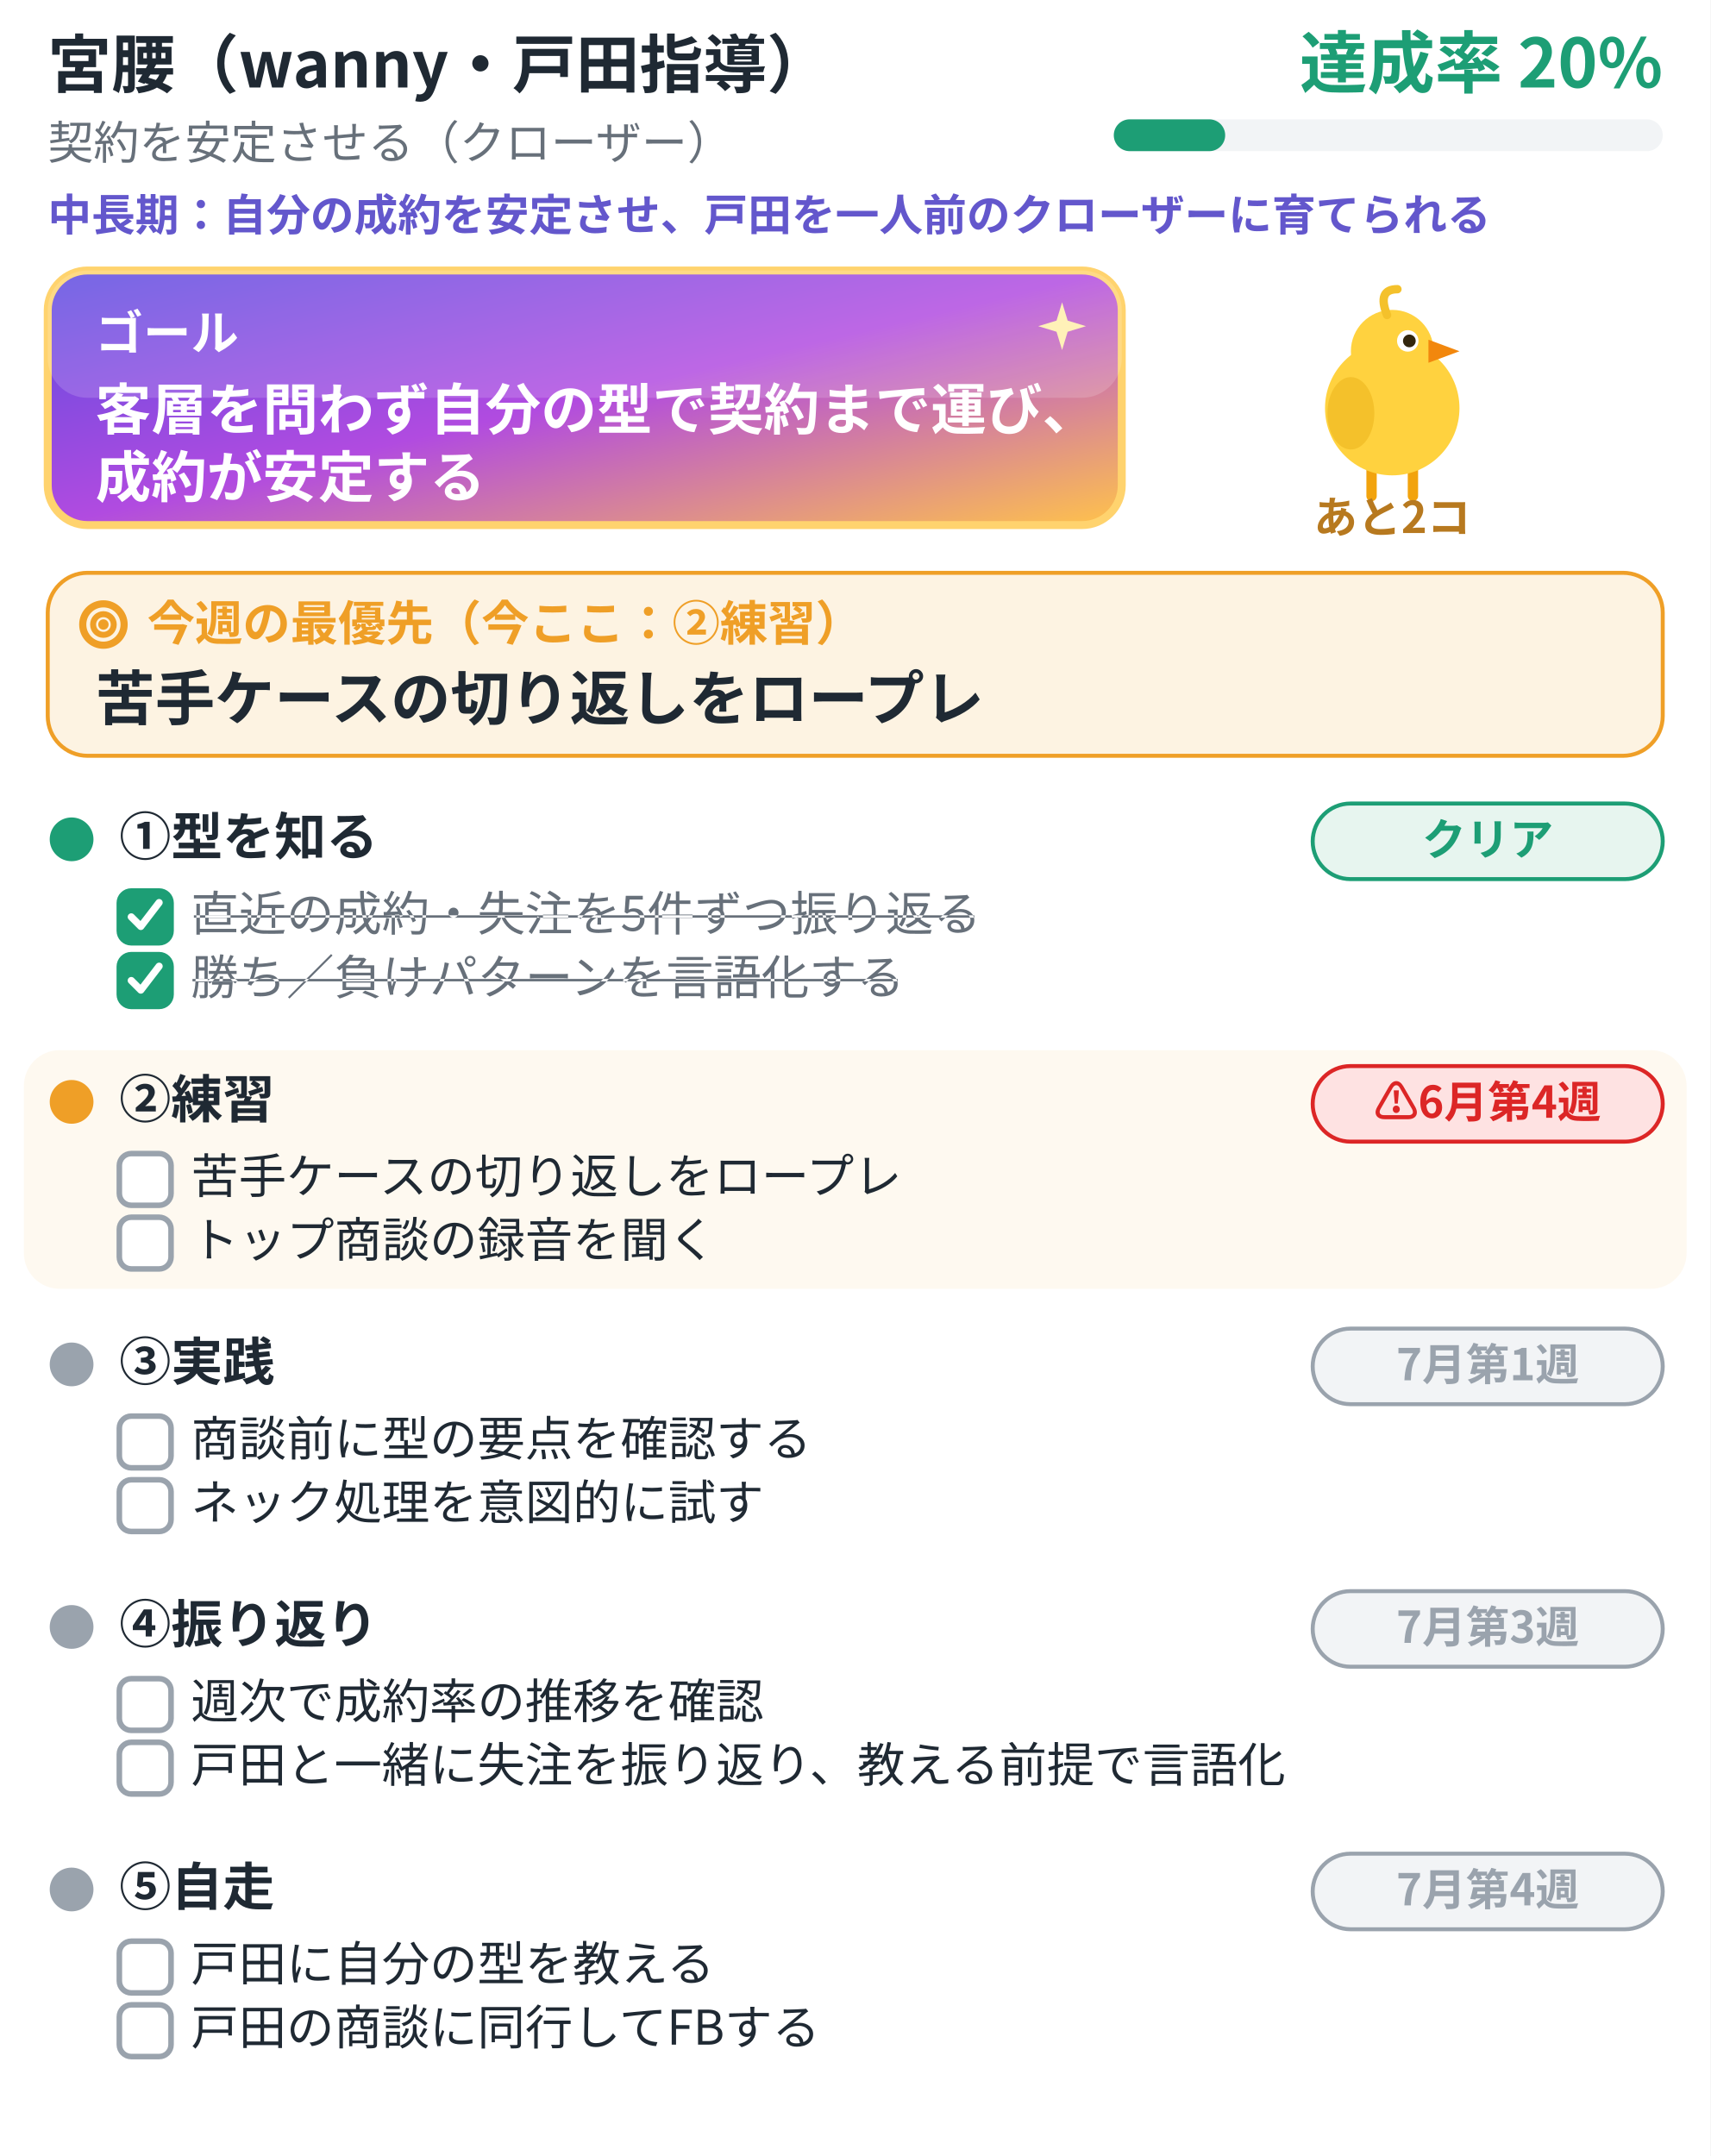
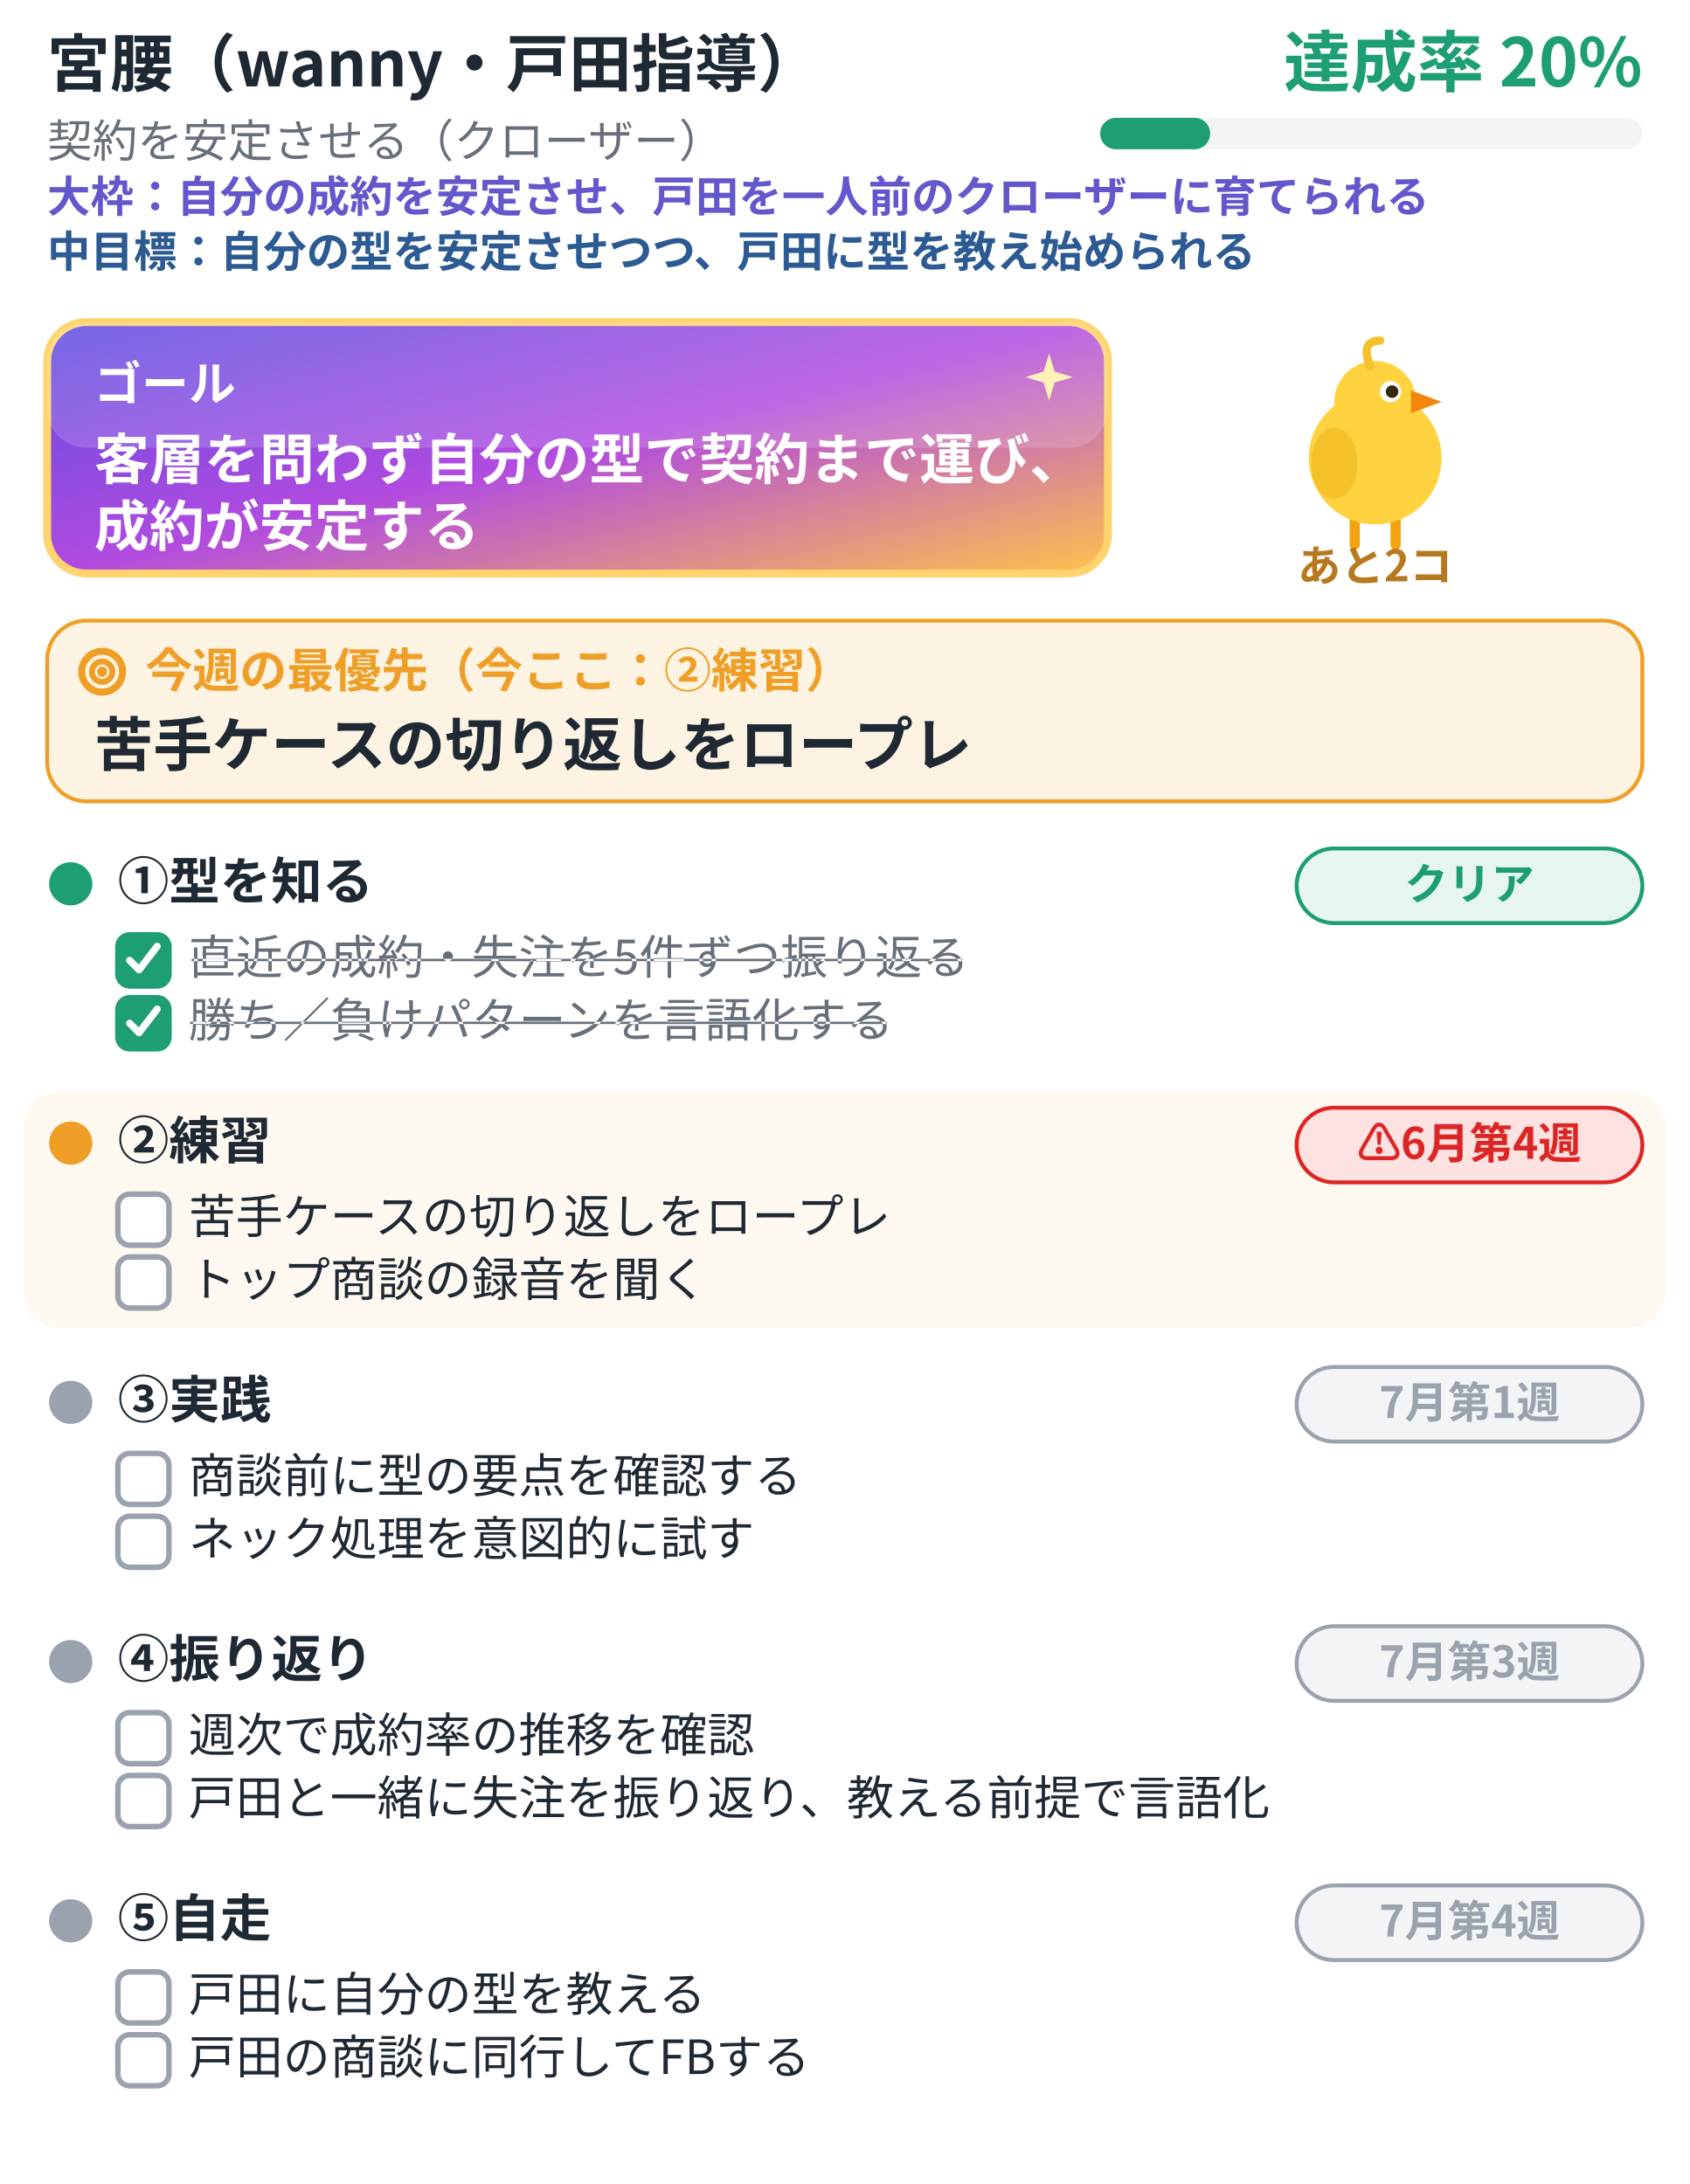
- <svg xmlns="http://www.w3.org/2000/svg" viewBox="0 0 430 542" font-family="Hiragino Sans, 'Noto Sans CJK JP', 'Yu Gothic', sans-serif" width="430" height="542">
+ <svg xmlns="http://www.w3.org/2000/svg" viewBox="0 0 430 556" font-family="Hiragino Sans, 'Noto Sans CJK JP', 'Yu Gothic', sans-serif" width="430" height="556">
  <defs>
    <linearGradient id="goalGrad" x1="0" y1="0" x2="1" y2="1">
      <stop offset="0" stop-color="#5B4BE0" />
      <stop offset="0.5" stop-color="#B14BE0" />
      <stop offset="1" stop-color="#FFC24B" />
    </linearGradient>
    <linearGradient id="phx" x1="0" y1="0" x2="0" y2="1">
      <stop offset="0" stop-color="#FFE259" />
      <stop offset="0.5" stop-color="#FF9A00" />
      <stop offset="1" stop-color="#FF3D00" />
    </linearGradient>
    <linearGradient id="phx2" x1="0" y1="0" x2="0" y2="1">
      <stop offset="0" stop-color="#FFF0A0" />
      <stop offset="1" stop-color="#FF7A00" />
    </linearGradient>
    <linearGradient id="hen" x1="0" y1="0" x2="1" y2="1">
      <stop offset="0" stop-color="#37C9B0" />
      <stop offset="0.6" stop-color="#3DA0E8" />
      <stop offset="1" stop-color="#7A5BE0" />
    </linearGradient>
    <linearGradient id="pcock" x1="0" y1="0" x2="0" y2="1">
      <stop offset="0" stop-color="#2BD0C0" />
      <stop offset="0.55" stop-color="#2E8FD0" />
      <stop offset="1" stop-color="#2E4BB0" />
    </linearGradient>
    <linearGradient id="gold" x1="0" y1="0" x2="0" y2="1">
      <stop offset="0" stop-color="#FFF0A8" />
      <stop offset="0.5" stop-color="#F2C230" />
      <stop offset="1" stop-color="#C8901A" />
    </linearGradient>
  </defs>
-   <rect x="0" y="0" width="430" height="542" fill="#fff" />
+   <rect x="0" y="0" width="430" height="556" fill="#fff" />
  <text x="12" y="22" font-size="16" font-weight="700" fill="#1F2933">宮腰（wanny・戸田指導）</text>
  <text x="12" y="40" font-size="11.5" fill="#67707A">契約を安定させる（クローザー）</text>
-   <text x="12" y="58" font-size="11" font-weight="700" fill="#6357CC">中長期：自分の成約を安定させ、戸田を一人前のクローザーに育てられる</text>
+   <text x="12" y="54" font-size="11" font-weight="700" fill="#6357CC">大枠：自分の成約を安定させ、戸田を一人前のクローザーに育てられる</text>
+   <text x="12" y="68" font-size="11" font-weight="700" fill="#2C5A93">中目標：自分の型を安定させつつ、戸田に型を教え始められる</text>
  <text x="418" y="22" text-anchor="end" font-size="17" font-weight="700" fill="#1D9E75">達成率 20%</text>
  <rect x="280" y="30" width="138" height="8" rx="4" fill="#F2F4F6" />
  <rect x="280" y="30" width="28" height="8" rx="4" fill="#1D9E75" />
-   <rect x="12" y="68" width="270" height="64" rx="10" fill="url(#goalGrad)" stroke="#FFD36E" stroke-width="2" />
-   <rect x="12" y="68" width="270" height="32.0" rx="10" fill="#fff" opacity="0.16" />
-   <text x="24" y="88" font-size="12" font-weight="700" fill="#fff">ゴール</text>
-   <polygon points="267.0,76.0 268.4,80.6 273.0,82.0 268.4,83.4 267.0,88.0 265.6,83.4 261.0,82.0 265.6,80.6" fill="#FFF1B8" />
-   <text x="24" y="108" font-size="14" font-weight="600" fill="#fff">客層を問わず自分の型で契約まで運び、</text>
-   <text x="24" y="125" font-size="14" font-weight="600" fill="#fff">成約が安定する</text>
-   <line x1="344.8" y1="116.9" x2="344.8" y2="124.7" stroke="#F2A30D" stroke-width="2.6" stroke-linecap="round" />
-   <line x1="355.2" y1="116.9" x2="355.2" y2="124.7" stroke="#F2A30D" stroke-width="2.6" stroke-linecap="round" />
-   <circle cx="350.0" cy="102.6" r="16.9" fill="#FFD23F" />
-   <ellipse cx="339.6" cy="103.9" rx="5.9" ry="9.1" fill="#F4C12B" />
-   <circle cx="350.0" cy="88.3" r="10.4" fill="#FFD23F" />
-   <polygon points="359.1,85.4 366.9,88.3 359.1,91.2" fill="#F2870D" />
-   <circle cx="353.9" cy="85.7" r="2.7" fill="#FFFFFF" />
-   <circle cx="354.3" cy="85.7" r="1.6" fill="#33270D" />
-   <path d="M348.7,79.2Q346.1,72.7 351.3,72.7" fill="none" stroke="#F4C12B" stroke-width="2.1" stroke-linecap="round" stroke-linejoin="round" />
-   <text x="350" y="134" text-anchor="middle" font-size="11" font-weight="700" fill="#B7791F">あと2コ</text>
-   <rect x="12" y="144" width="406" height="46" rx="10" fill="#FDF3E2" stroke="#EF9F27" />
-   <circle cx="26" cy="157" r="5.2" fill="none" stroke="#EF9F27" stroke-width="1.8" />
-   <circle cx="26" cy="157" r="2.6" fill="none" stroke="#EF9F27" stroke-width="1.5" />
-   <circle cx="26" cy="157" r="1.3" fill="#EF9F27" />
-   <text x="37" y="161" font-size="12" font-weight="700" fill="#EF9F27">今週の最優先（今ここ：②練習）</text>
-   <text x="24" y="181" font-size="15" font-weight="700" fill="#1F2933">苦手ケースの切り返しをロープレ</text>
-   <circle cx="18" cy="211" r="5.5" fill="#1D9E75" />
-   <text x="30" y="215" font-size="13" font-weight="700" fill="#1F2933">①型を知る</text>
-   <rect x="330" y="202" width="88" height="19" rx="9.5" fill="#E7F5EF" stroke="#1D9E75" />
-   <text x="374" y="215" text-anchor="middle" font-size="11" font-weight="700" fill="#1D9E75">クリア</text>
-   <rect x="30" y="224" width="13" height="13" rx="3" fill="#1D9E75" stroke="#1D9E75" stroke-width="1.4" />
-   <path d="M33,230.5 l2.4,2.4 l4.6,-6" fill="none" stroke="#fff" stroke-width="1.8" stroke-linecap="round" stroke-linejoin="round" />
-   <text x="48" y="234" font-size="12" fill="#67707A" text-decoration="line-through">直近の成約・失注を5件ずつ振り返る</text>
-   <rect x="30" y="240" width="13" height="13" rx="3" fill="#1D9E75" stroke="#1D9E75" stroke-width="1.4" />
-   <path d="M33,246.5 l2.4,2.4 l4.6,-6" fill="none" stroke="#fff" stroke-width="1.8" stroke-linecap="round" stroke-linejoin="round" />
-   <text x="48" y="250" font-size="12" fill="#67707A" text-decoration="line-through">勝ち／負けパターンを言語化する</text>
-   <rect x="6" y="264" width="418" height="60" rx="9" fill="#FDF3E2" opacity="0.5" />
-   <circle cx="18" cy="277" r="5.5" fill="#EF9F27" />
-   <text x="30" y="281" font-size="13" font-weight="700" fill="#1F2933">②練習</text>
-   <rect x="330" y="268" width="88" height="19" rx="9.5" fill="#FEE2E2" stroke="#DC2626" />
-   <text x="374" y="281" text-anchor="middle" font-size="11" font-weight="700" fill="#DC2626">⚠6月第4週</text>
-   <rect x="30" y="290" width="13" height="13" rx="3" fill="#fff" stroke="#9AA3AD" stroke-width="1.4" />
-   <text x="48" y="300" font-size="12" fill="#1F2933">苦手ケースの切り返しをロープレ</text>
-   <rect x="30" y="306" width="13" height="13" rx="3" fill="#fff" stroke="#9AA3AD" stroke-width="1.4" />
-   <text x="48" y="316" font-size="12" fill="#1F2933">トップ商談の録音を聞く</text>
-   <circle cx="18" cy="343" r="5.5" fill="#9AA3AD" />
-   <text x="30" y="347" font-size="13" font-weight="700" fill="#1F2933">③実践</text>
-   <rect x="330" y="334" width="88" height="19" rx="9.5" fill="#F2F4F6" stroke="#9AA3AD" />
-   <text x="374" y="347" text-anchor="middle" font-size="11" font-weight="700" fill="#9AA3AD">7月第1週</text>
-   <rect x="30" y="356" width="13" height="13" rx="3" fill="#fff" stroke="#9AA3AD" stroke-width="1.4" />
-   <text x="48" y="366" font-size="12" fill="#1F2933">商談前に型の要点を確認する</text>
-   <rect x="30" y="372" width="13" height="13" rx="3" fill="#fff" stroke="#9AA3AD" stroke-width="1.4" />
-   <text x="48" y="382" font-size="12" fill="#1F2933">ネック処理を意図的に試す</text>
-   <circle cx="18" cy="409" r="5.5" fill="#9AA3AD" />
-   <text x="30" y="413" font-size="13" font-weight="700" fill="#1F2933">④振り返り</text>
-   <rect x="330" y="400" width="88" height="19" rx="9.5" fill="#F2F4F6" stroke="#9AA3AD" />
-   <text x="374" y="413" text-anchor="middle" font-size="11" font-weight="700" fill="#9AA3AD">7月第3週</text>
-   <rect x="30" y="422" width="13" height="13" rx="3" fill="#fff" stroke="#9AA3AD" stroke-width="1.4" />
-   <text x="48" y="432" font-size="12" fill="#1F2933">週次で成約率の推移を確認</text>
-   <rect x="30" y="438" width="13" height="13" rx="3" fill="#fff" stroke="#9AA3AD" stroke-width="1.4" />
-   <text x="48" y="448" font-size="12" fill="#1F2933">戸田と一緒に失注を振り返り、教える前提で言語化</text>
-   <circle cx="18" cy="475" r="5.5" fill="#9AA3AD" />
-   <text x="30" y="479" font-size="13" font-weight="700" fill="#1F2933">⑤自走</text>
-   <rect x="330" y="466" width="88" height="19" rx="9.5" fill="#F2F4F6" stroke="#9AA3AD" />
-   <text x="374" y="479" text-anchor="middle" font-size="11" font-weight="700" fill="#9AA3AD">7月第4週</text>
-   <rect x="30" y="488" width="13" height="13" rx="3" fill="#fff" stroke="#9AA3AD" stroke-width="1.4" />
-   <text x="48" y="498" font-size="12" fill="#1F2933">戸田に自分の型を教える</text>
-   <rect x="30" y="504" width="13" height="13" rx="3" fill="#fff" stroke="#9AA3AD" stroke-width="1.4" />
-   <text x="48" y="514" font-size="12" fill="#1F2933">戸田の商談に同行してFBする</text>
+   <rect x="12" y="82" width="270" height="64" rx="10" fill="url(#goalGrad)" stroke="#FFD36E" stroke-width="2" />
+   <rect x="12" y="82" width="270" height="32.0" rx="10" fill="#fff" opacity="0.16" />
+   <text x="24" y="102" font-size="12" font-weight="700" fill="#fff">ゴール</text>
+   <polygon points="267.0,90.0 268.4,94.6 273.0,96.0 268.4,97.4 267.0,102.0 265.6,97.4 261.0,96.0 265.6,94.6" fill="#FFF1B8" />
+   <text x="24" y="122" font-size="14" font-weight="600" fill="#fff">客層を問わず自分の型で契約まで運び、</text>
+   <text x="24" y="139" font-size="14" font-weight="600" fill="#fff">成約が安定する</text>
+   <line x1="344.8" y1="130.9" x2="344.8" y2="138.7" stroke="#F2A30D" stroke-width="2.6" stroke-linecap="round" />
+   <line x1="355.2" y1="130.9" x2="355.2" y2="138.7" stroke="#F2A30D" stroke-width="2.6" stroke-linecap="round" />
+   <circle cx="350.0" cy="116.6" r="16.9" fill="#FFD23F" />
+   <ellipse cx="339.6" cy="117.9" rx="5.9" ry="9.1" fill="#F4C12B" />
+   <circle cx="350.0" cy="102.3" r="10.4" fill="#FFD23F" />
+   <polygon points="359.1,99.4 366.9,102.3 359.1,105.2" fill="#F2870D" />
+   <circle cx="353.9" cy="99.7" r="2.7" fill="#FFFFFF" />
+   <circle cx="354.3" cy="99.7" r="1.6" fill="#33270D" />
+   <path d="M348.7,93.2Q346.1,86.7 351.3,86.7" fill="none" stroke="#F4C12B" stroke-width="2.1" stroke-linecap="round" stroke-linejoin="round" />
+   <text x="350" y="148" text-anchor="middle" font-size="11" font-weight="700" fill="#B7791F">あと2コ</text>
+   <rect x="12" y="158" width="406" height="46" rx="10" fill="#FDF3E2" stroke="#EF9F27" />
+   <circle cx="26" cy="171" r="5.2" fill="none" stroke="#EF9F27" stroke-width="1.8" />
+   <circle cx="26" cy="171" r="2.6" fill="none" stroke="#EF9F27" stroke-width="1.5" />
+   <circle cx="26" cy="171" r="1.3" fill="#EF9F27" />
+   <text x="37" y="175" font-size="12" font-weight="700" fill="#EF9F27">今週の最優先（今ここ：②練習）</text>
+   <text x="24" y="195" font-size="15" font-weight="700" fill="#1F2933">苦手ケースの切り返しをロープレ</text>
+   <circle cx="18" cy="225" r="5.5" fill="#1D9E75" />
+   <text x="30" y="229" font-size="13" font-weight="700" fill="#1F2933">①型を知る</text>
+   <rect x="330" y="216" width="88" height="19" rx="9.5" fill="#E7F5EF" stroke="#1D9E75" />
+   <text x="374" y="229" text-anchor="middle" font-size="11" font-weight="700" fill="#1D9E75">クリア</text>
+   <rect x="30" y="238" width="13" height="13" rx="3" fill="#1D9E75" stroke="#1D9E75" stroke-width="1.4" />
+   <path d="M33,244.5 l2.4,2.4 l4.6,-6" fill="none" stroke="#fff" stroke-width="1.8" stroke-linecap="round" stroke-linejoin="round" />
+   <text x="48" y="248" font-size="12" fill="#67707A" text-decoration="line-through">直近の成約・失注を5件ずつ振り返る</text>
+   <rect x="30" y="254" width="13" height="13" rx="3" fill="#1D9E75" stroke="#1D9E75" stroke-width="1.4" />
+   <path d="M33,260.5 l2.4,2.4 l4.6,-6" fill="none" stroke="#fff" stroke-width="1.8" stroke-linecap="round" stroke-linejoin="round" />
+   <text x="48" y="264" font-size="12" fill="#67707A" text-decoration="line-through">勝ち／負けパターンを言語化する</text>
+   <rect x="6" y="278" width="418" height="60" rx="9" fill="#FDF3E2" opacity="0.5" />
+   <circle cx="18" cy="291" r="5.5" fill="#EF9F27" />
+   <text x="30" y="295" font-size="13" font-weight="700" fill="#1F2933">②練習</text>
+   <rect x="330" y="282" width="88" height="19" rx="9.5" fill="#FEE2E2" stroke="#DC2626" />
+   <text x="374" y="295" text-anchor="middle" font-size="11" font-weight="700" fill="#DC2626">⚠6月第4週</text>
+   <rect x="30" y="304" width="13" height="13" rx="3" fill="#fff" stroke="#9AA3AD" stroke-width="1.4" />
+   <text x="48" y="314" font-size="12" fill="#1F2933">苦手ケースの切り返しをロープレ</text>
+   <rect x="30" y="320" width="13" height="13" rx="3" fill="#fff" stroke="#9AA3AD" stroke-width="1.4" />
+   <text x="48" y="330" font-size="12" fill="#1F2933">トップ商談の録音を聞く</text>
+   <circle cx="18" cy="357" r="5.5" fill="#9AA3AD" />
+   <text x="30" y="361" font-size="13" font-weight="700" fill="#1F2933">③実践</text>
+   <rect x="330" y="348" width="88" height="19" rx="9.5" fill="#F2F4F6" stroke="#9AA3AD" />
+   <text x="374" y="361" text-anchor="middle" font-size="11" font-weight="700" fill="#9AA3AD">7月第1週</text>
+   <rect x="30" y="370" width="13" height="13" rx="3" fill="#fff" stroke="#9AA3AD" stroke-width="1.4" />
+   <text x="48" y="380" font-size="12" fill="#1F2933">商談前に型の要点を確認する</text>
+   <rect x="30" y="386" width="13" height="13" rx="3" fill="#fff" stroke="#9AA3AD" stroke-width="1.4" />
+   <text x="48" y="396" font-size="12" fill="#1F2933">ネック処理を意図的に試す</text>
+   <circle cx="18" cy="423" r="5.5" fill="#9AA3AD" />
+   <text x="30" y="427" font-size="13" font-weight="700" fill="#1F2933">④振り返り</text>
+   <rect x="330" y="414" width="88" height="19" rx="9.5" fill="#F2F4F6" stroke="#9AA3AD" />
+   <text x="374" y="427" text-anchor="middle" font-size="11" font-weight="700" fill="#9AA3AD">7月第3週</text>
+   <rect x="30" y="436" width="13" height="13" rx="3" fill="#fff" stroke="#9AA3AD" stroke-width="1.4" />
+   <text x="48" y="446" font-size="12" fill="#1F2933">週次で成約率の推移を確認</text>
+   <rect x="30" y="452" width="13" height="13" rx="3" fill="#fff" stroke="#9AA3AD" stroke-width="1.4" />
+   <text x="48" y="462" font-size="12" fill="#1F2933">戸田と一緒に失注を振り返り、教える前提で言語化</text>
+   <circle cx="18" cy="489" r="5.5" fill="#9AA3AD" />
+   <text x="30" y="493" font-size="13" font-weight="700" fill="#1F2933">⑤自走</text>
+   <rect x="330" y="480" width="88" height="19" rx="9.5" fill="#F2F4F6" stroke="#9AA3AD" />
+   <text x="374" y="493" text-anchor="middle" font-size="11" font-weight="700" fill="#9AA3AD">7月第4週</text>
+   <rect x="30" y="502" width="13" height="13" rx="3" fill="#fff" stroke="#9AA3AD" stroke-width="1.4" />
+   <text x="48" y="512" font-size="12" fill="#1F2933">戸田に自分の型を教える</text>
+   <rect x="30" y="518" width="13" height="13" rx="3" fill="#fff" stroke="#9AA3AD" stroke-width="1.4" />
+   <text x="48" y="528" font-size="12" fill="#1F2933">戸田の商談に同行してFBする</text>
</svg>
